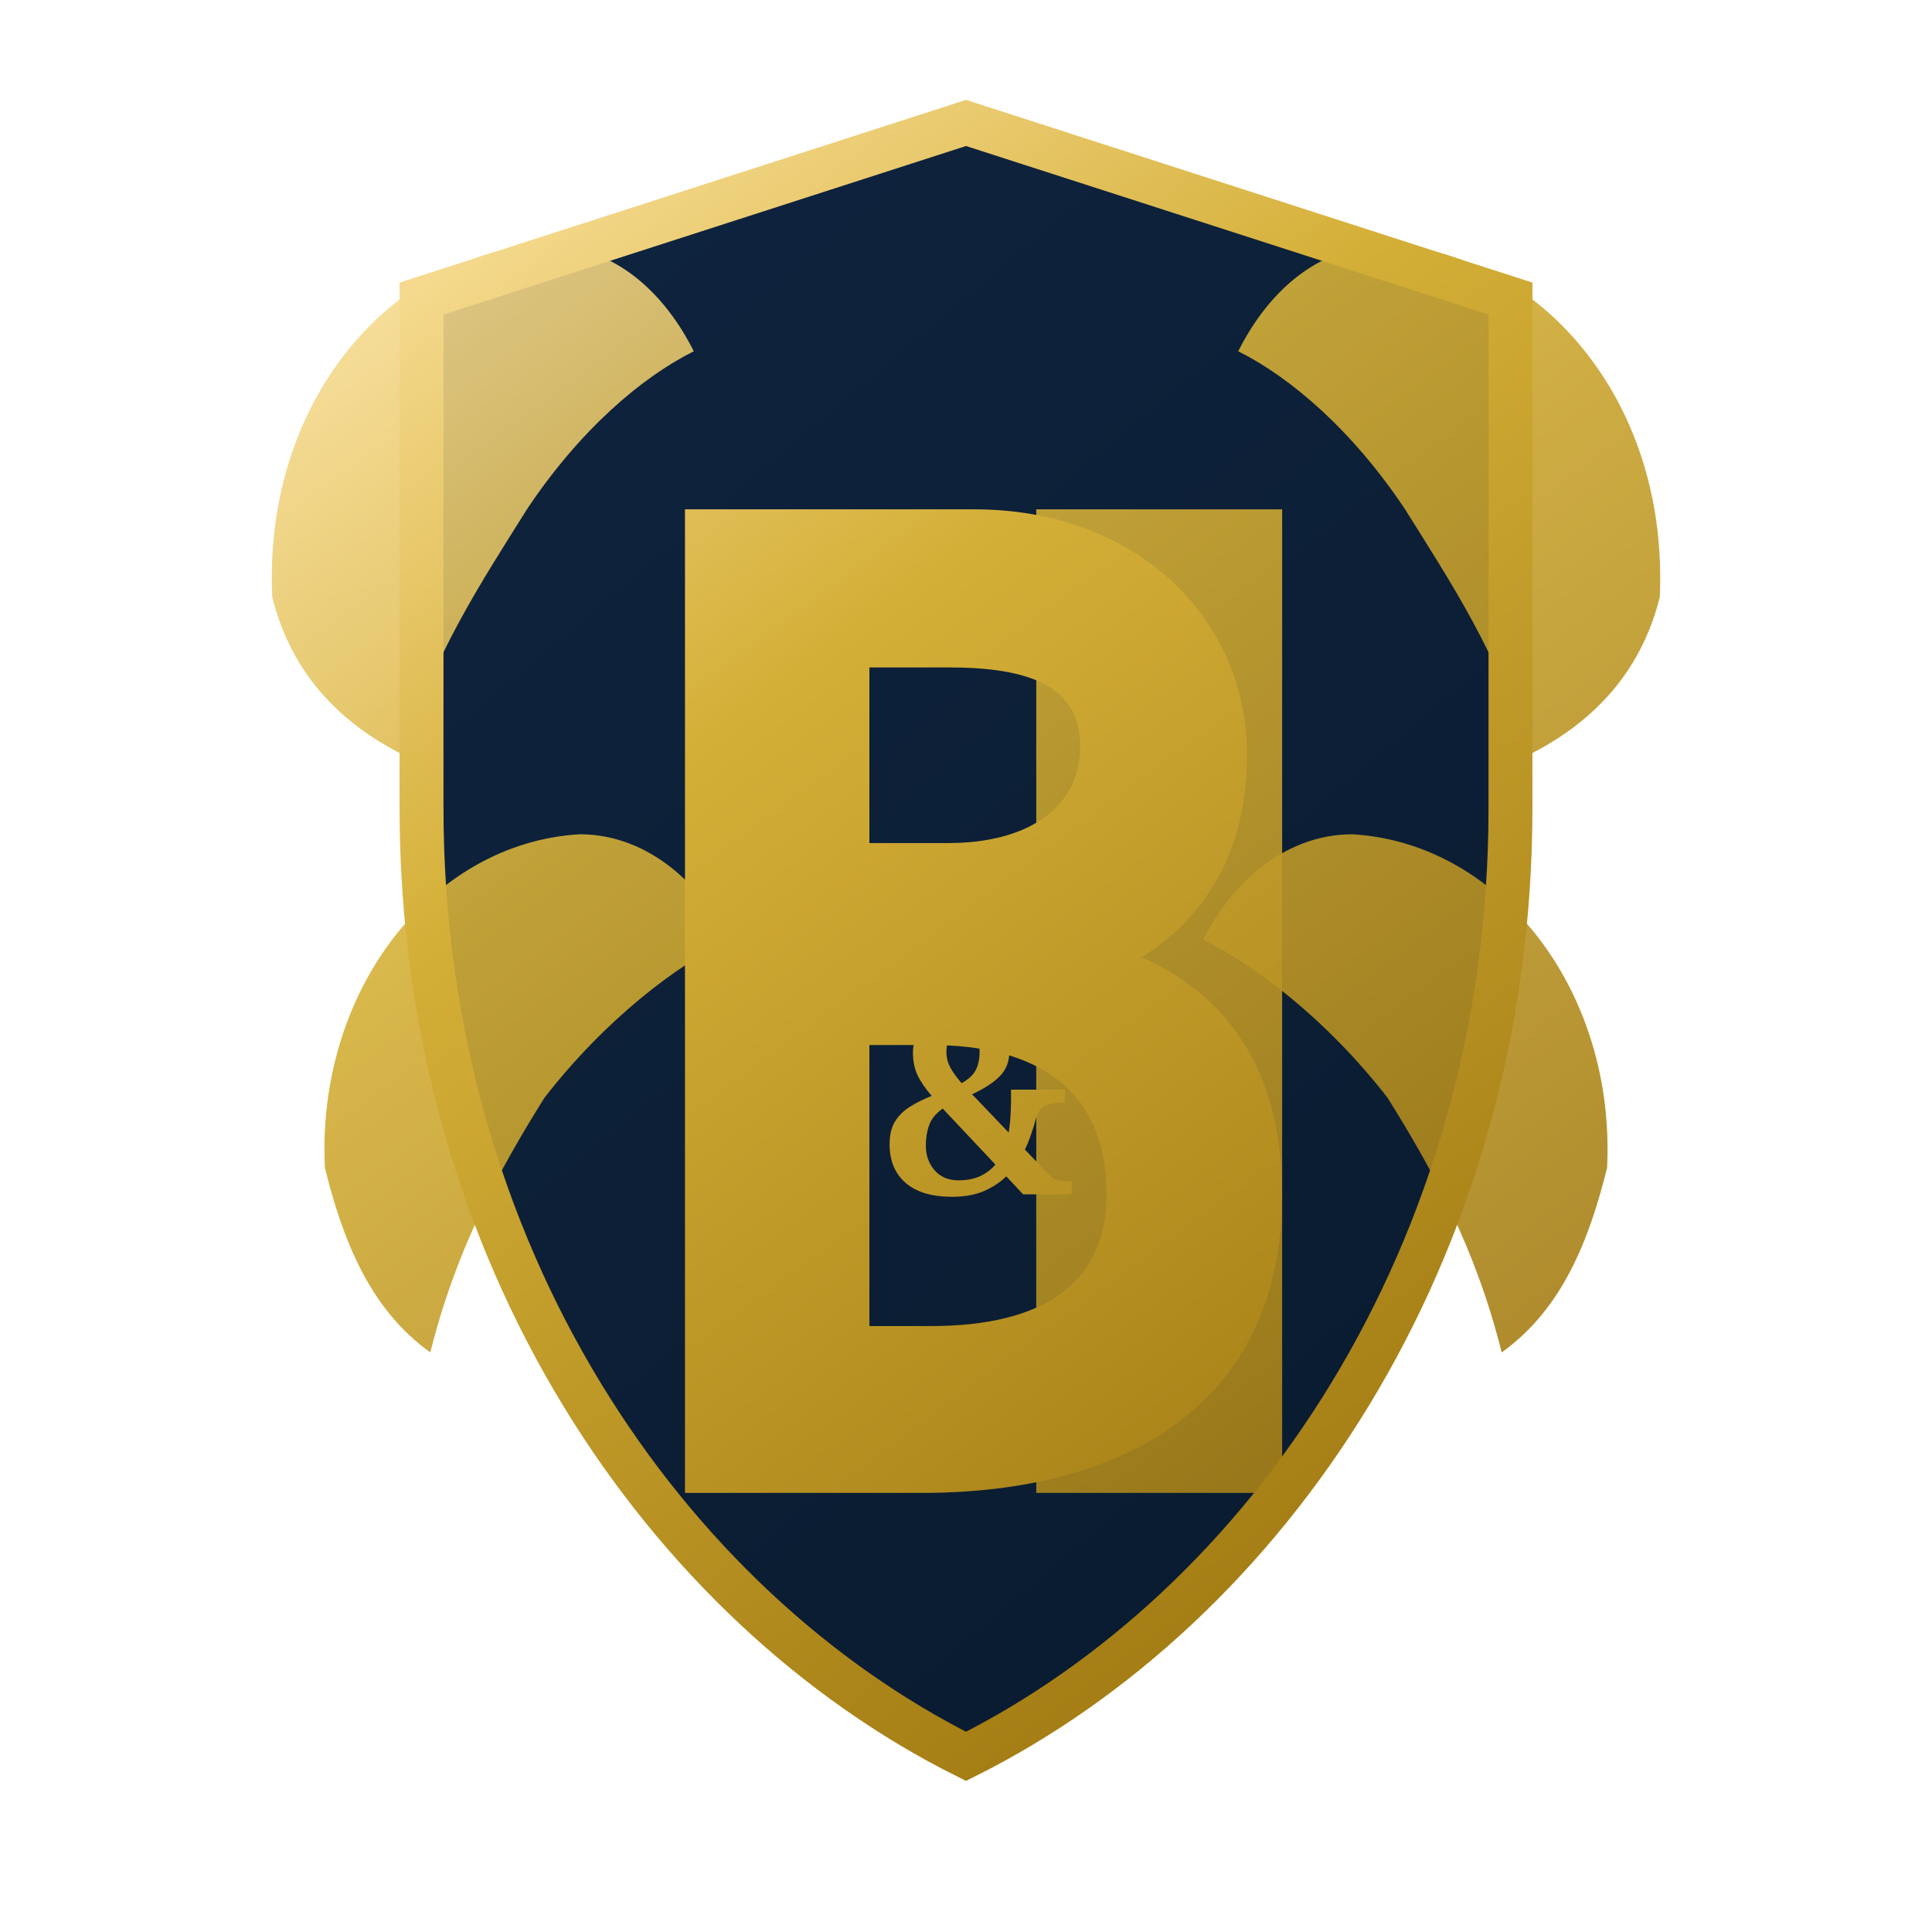
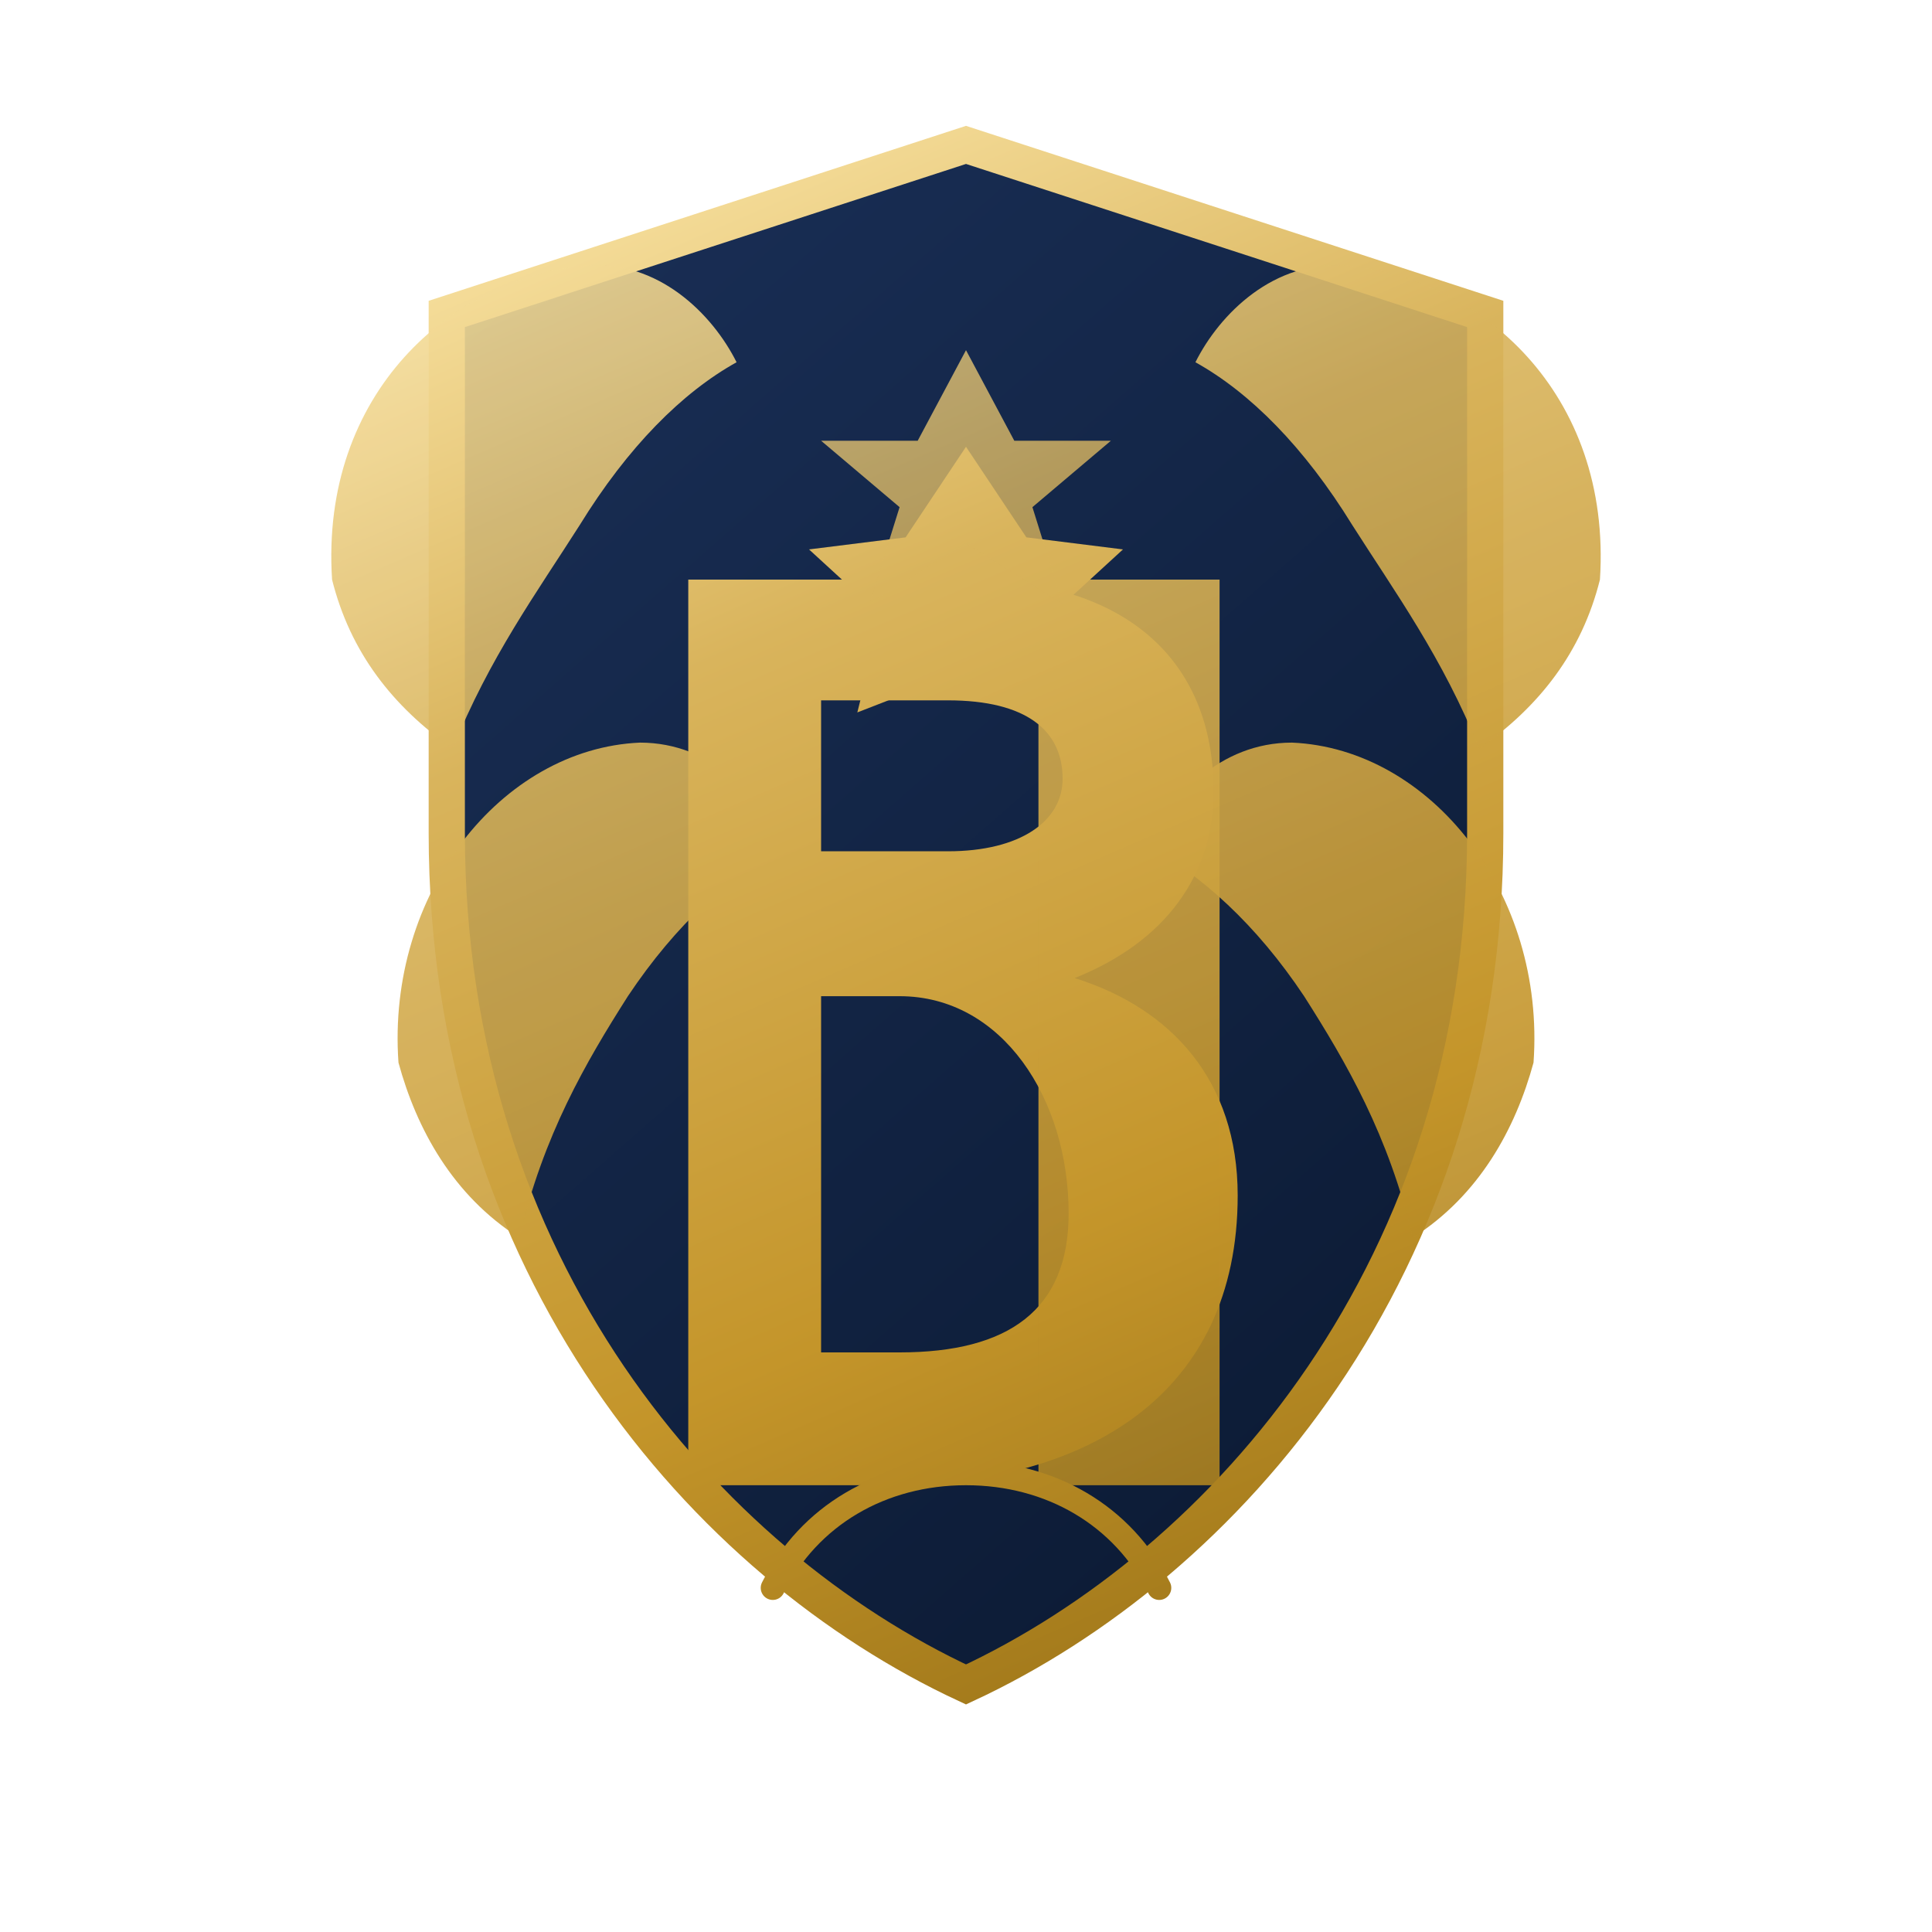
- <svg xmlns="http://www.w3.org/2000/svg" width="220" height="220" viewBox="0 0 220 220" fill="none">
+ <svg xmlns="http://www.w3.org/2000/svg" width="320" height="320" viewBox="0 0 320 320" fill="none">
  <defs>
-     <linearGradient id="shieldGrad" x1="34" y1="22" x2="184" y2="200" gradientUnits="userSpaceOnUse">
-       <stop stop-color="#0F2440" />
-       <stop offset="1" stop-color="#091A2D" />
+     <linearGradient id="shieldGrad" x1="46" y1="24" x2="260" y2="268" gradientUnits="userSpaceOnUse">
+       <stop stop-color="#1B315A" />
+       <stop offset="1" stop-color="#0A1830" />
    </linearGradient>
-     <linearGradient id="goldGrad" x1="51" y1="30" x2="155" y2="170" gradientUnits="userSpaceOnUse">
-       <stop stop-color="#F5D98D" />
-       <stop offset="0.35" stop-color="#D4AF37" />
-       <stop offset="1" stop-color="#A57E15" />
+     <linearGradient id="goldGrad" x1="102" y1="26" x2="212" y2="280" gradientUnits="userSpaceOnUse">
+       <stop stop-color="#F8E1A0" />
+       <stop offset="0.3" stop-color="#D9B45C" />
+       <stop offset="0.7" stop-color="#C4952A" />
+       <stop offset="1" stop-color="#9C7418" />
    </linearGradient>
  </defs>
-   <path d="M110 14L172 34V92C172 143 144 183 110 200C76 183 48 143 48 92V34L110 14Z" fill="url(#shieldGrad)" stroke="url(#goldGrad)" stroke-width="5" />
-   <g opacity="0.9">
-     <path d="M31 68C30 46 44 30 60 28C70 27 76 34 79 40C73 43 66 49 60 58C55 66 49 75 46 86C38 82 33 76 31 68Z" fill="url(#goldGrad)" />
-     <path d="M189 68C190 46 176 30 160 28C150 27 144 34 141 40C147 43 154 49 160 58C165 66 171 75 174 86C182 82 187 76 189 68Z" fill="url(#goldGrad)" />
-     <path d="M37 133C36 113 49 96 66 95C74 95 80 101 83 107C77 110 69 116 62 125C57 133 52 142 49 154C42 149 39 141 37 133Z" fill="url(#goldGrad)" />
-     <path d="M183 133C184 113 171 96 154 95C146 95 140 101 137 107C143 110 151 116 158 125C163 133 168 142 171 154C178 149 181 141 183 133Z" fill="url(#goldGrad)" />
+   <g>
+     <path d="M160 24L246 52V138C246 210 203 259 160 279C117 259 74 210 74 138V52L160 24Z" fill="url(#shieldGrad)" stroke="url(#goldGrad)" stroke-width="6" />
+     <g opacity="0.9">
+       <path d="M55 96C53 65 75 46 97 44C109 43 118 52 122 60C113 65 104 74 96 87C89 98 81 109 75 124C65 117 58 108 55 96Z" fill="url(#goldGrad)" />
+       <path d="M265 96C267 65 245 46 223 44C211 43 202 52 198 60C207 65 216 74 224 87C231 98 239 109 245 124C255 117 262 108 265 96Z" fill="url(#goldGrad)" />
+       <path d="M66 176C64 148 83 124 106 123C118 123 126 132 130 140C121 145 112 153 104 165C97 176 90 188 86 205C75 198 69 187 66 176Z" fill="url(#goldGrad)" />
+       <path d="M254 176C256 148 237 124 214 123C202 123 194 132 190 140C199 145 208 153 216 165C223 176 230 188 234 205C245 198 251 187 254 176Z" fill="url(#goldGrad)" />
+     </g>
+     <path d="M114 96H160C186 96 201 109 201 131C201 145 193 156 178 162C194 167 205 179 205 198C205 231 180 246 147 246H114V96ZM136 116V141H157C169 141 176 136 176 129C176 121 170 116 157 116H136ZM136 165V224H149C167 224 177 217 177 201C177 182 166 165 149 165H136Z" fill="url(#goldGrad)" />
+     <path d="M172 96H202V246H172V96Z" fill="url(#goldGrad)" opacity="0.9" />
+     <g>
+       <path d="M160 74L170 89L186 91L174 102L178 118L160 111L142 118L146 102L134 91L150 89L160 74Z" fill="url(#goldGrad)" />
+       <path d="M160 58L168 73H184L171 84L176 100L160 90L144 100L149 84L136 73H152L160 58Z" fill="url(#goldGrad)" opacity="0.8" />
+     </g>
+     <path d="M128 263C134 251 146 244 160 244C174 244 186 251 192 263" stroke="url(#goldGrad)" stroke-width="4" stroke-linecap="round" />
  </g>
-   <g>
-     <path d="M78 58H111C129 58 142 70 142 86C142 96 138 104 130 109C139 113 146 121 146 136C146 160 128 170 105 170H78V58ZM99 76V96H108C117 96 123 92 123 85C123 78 117 76 108 76H99ZM99 119V151H106C119 151 126 146 126 136C126 124 118 119 106 119H99Z" fill="url(#goldGrad)" />
-     <path d="M118 58H146V170H118V58Z" fill="url(#goldGrad)" opacity="0.9" />
-   </g>
-   <text x="110" y="136" text-anchor="middle" font-family="Georgia, serif" font-size="28" font-weight="700" letter-spacing="3" fill="url(#goldGrad)">B&amp;S</text>
</svg>
